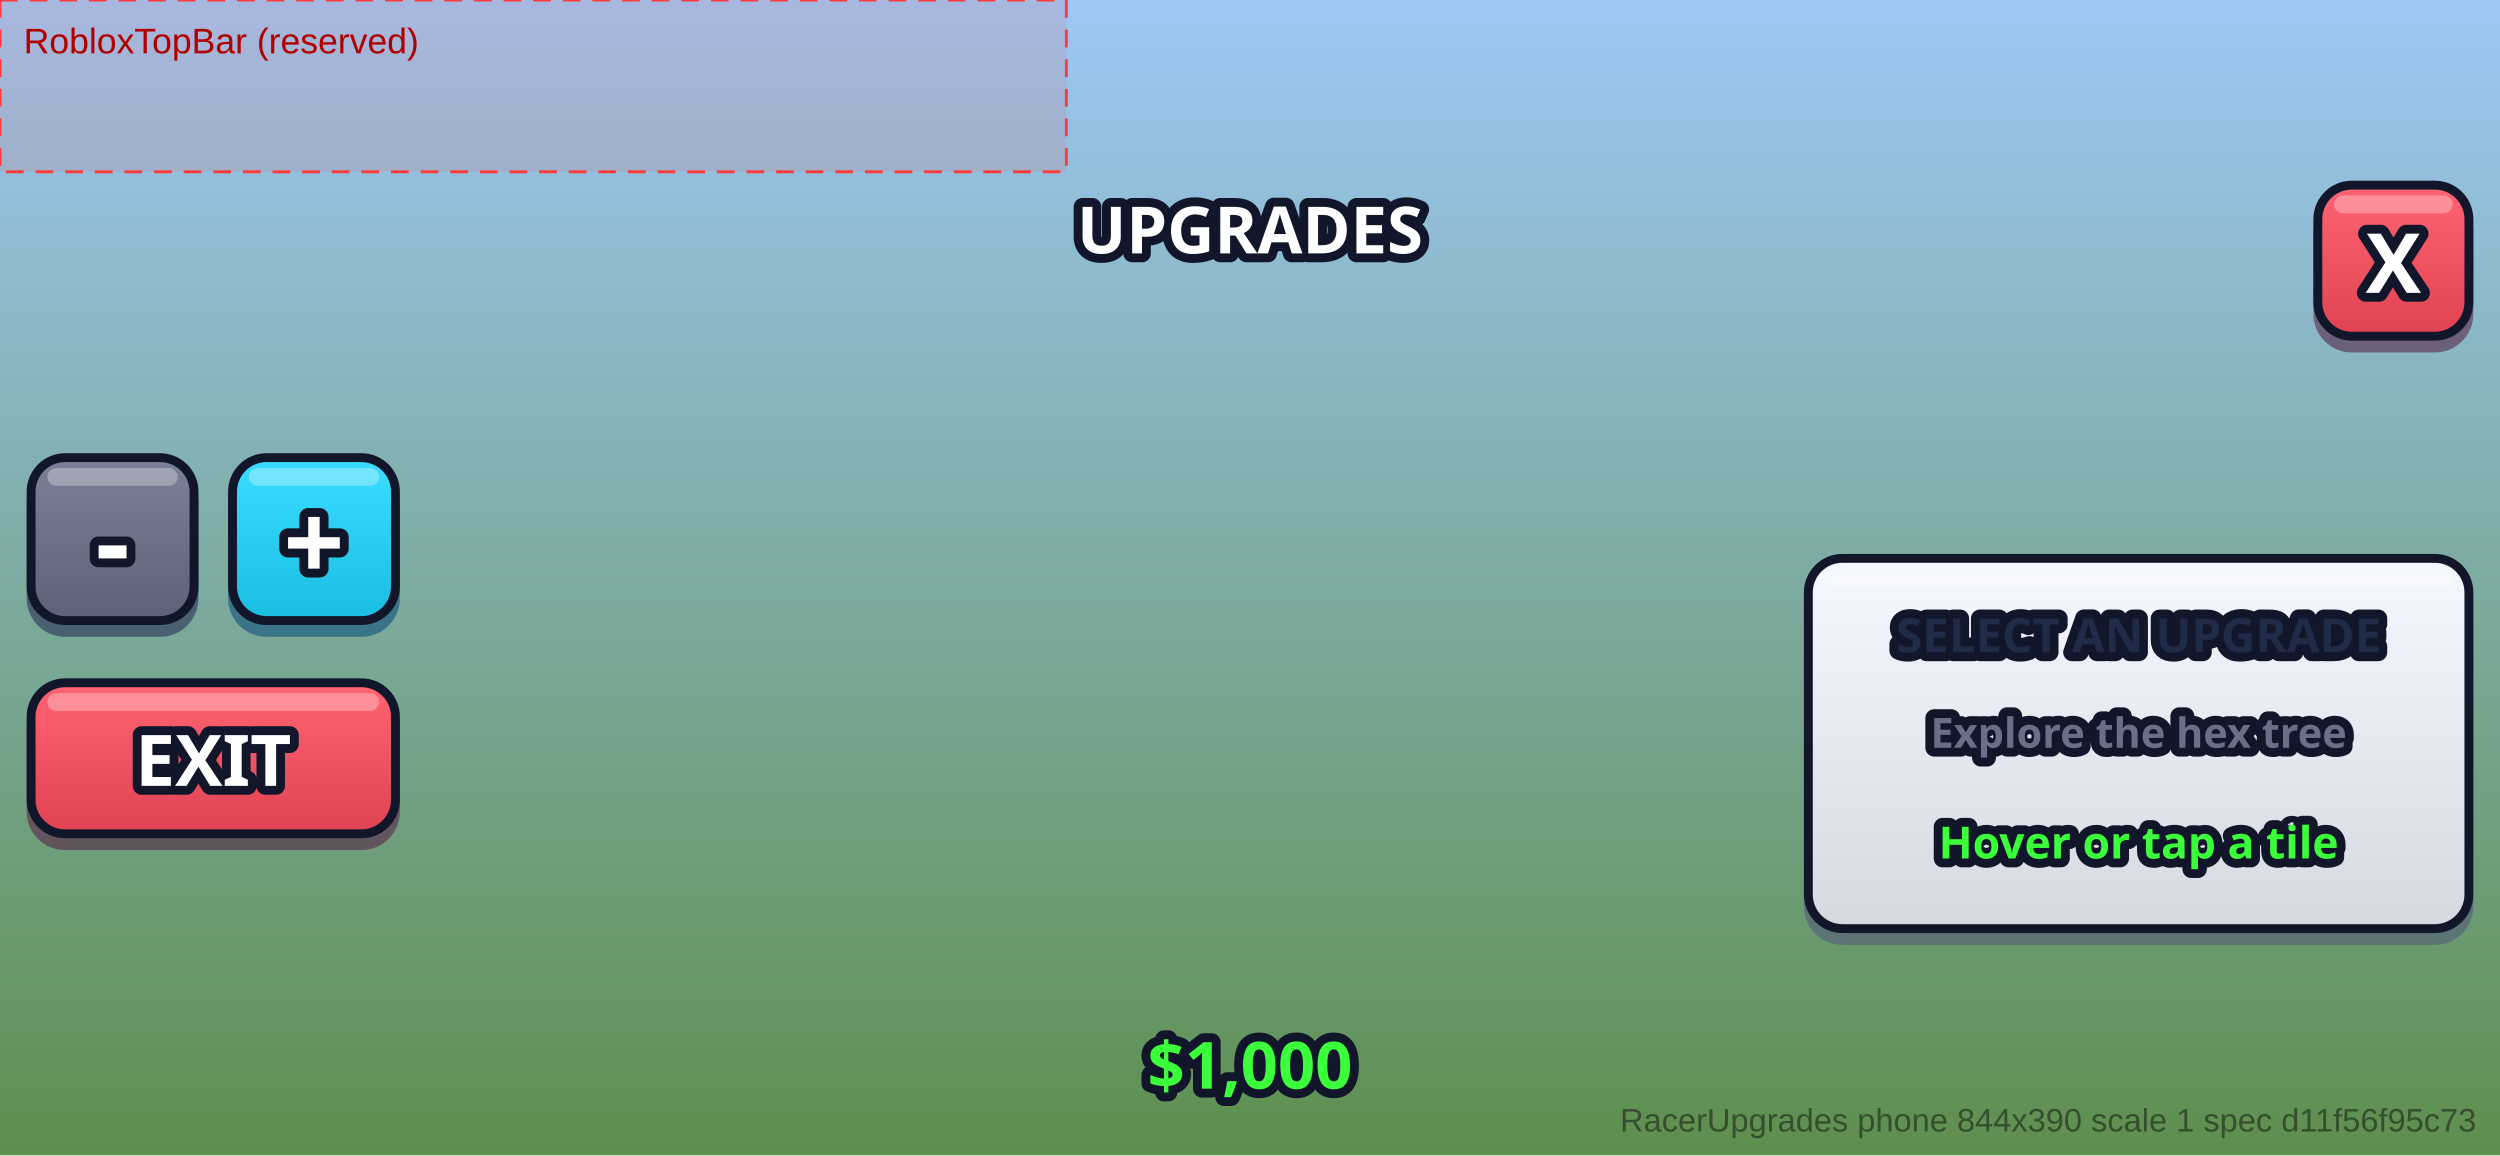
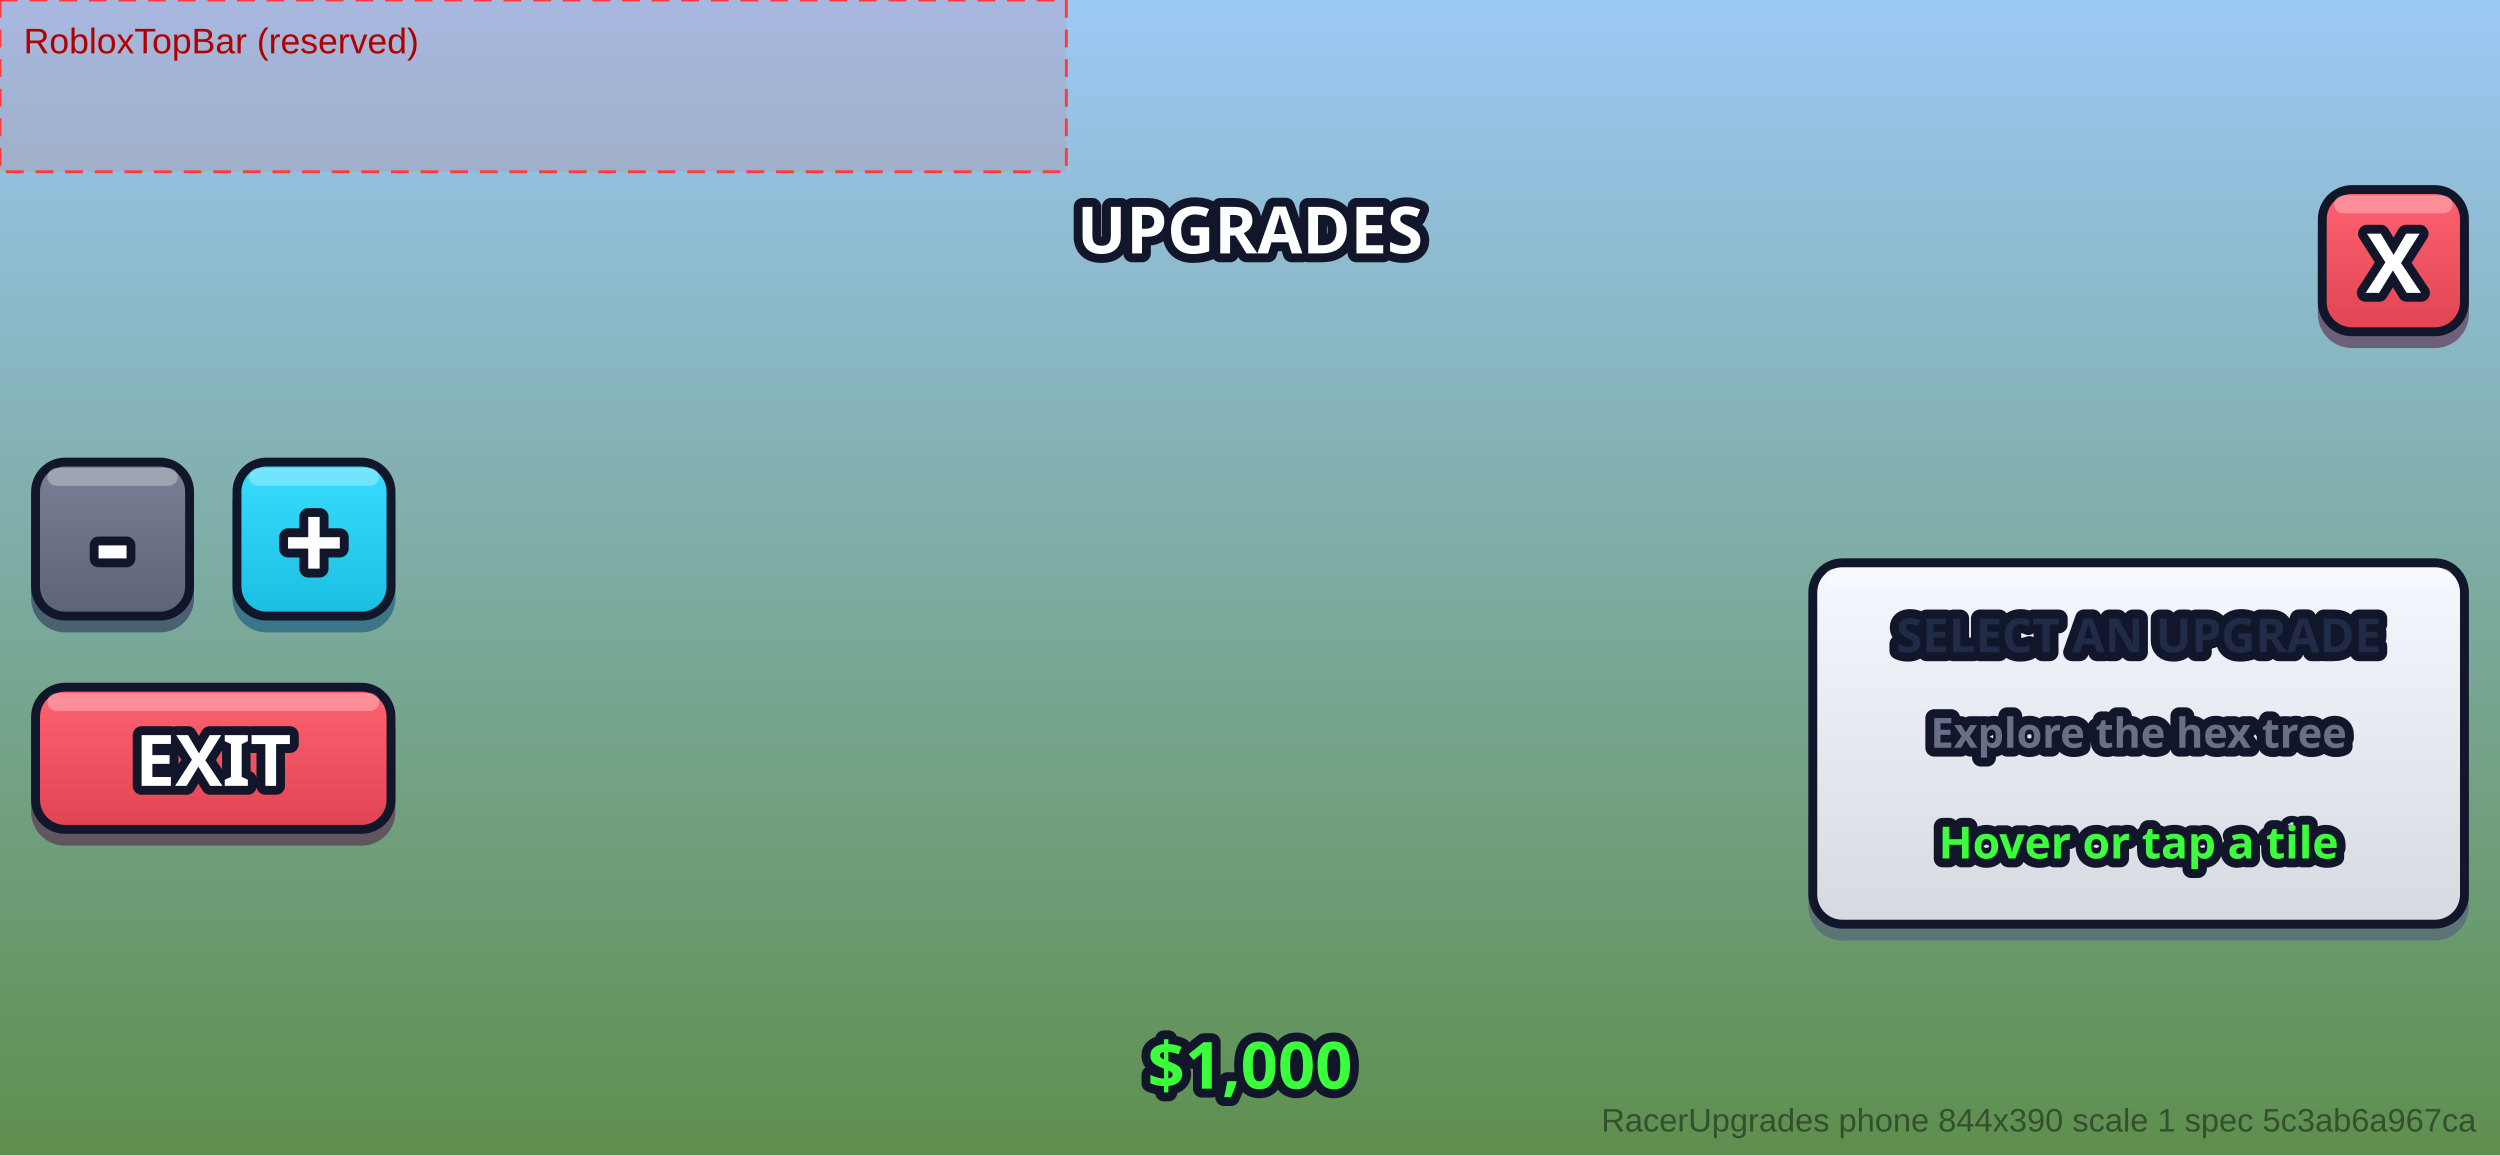
<svg xmlns="http://www.w3.org/2000/svg" width="844" height="390" viewBox="0 0 844 390">
  <defs>
-     <linearGradient id="g3" x1="0" y1="0" x2="0" y2="1">
+     <linearGradient id="g2" x1="0" y1="0" x2="0" y2="1">
      <stop offset="0" stop-color="#FF6271" />
      <stop offset="1" stop-color="#E04453" />
    </linearGradient>
-     <linearGradient id="g8" x1="0" y1="0" x2="0" y2="1">
+     <linearGradient id="g6" x1="0" y1="0" x2="0" y2="1">
      <stop offset="0" stop-color="#7A8095" />
      <stop offset="1" stop-color="#5C6277" />
    </linearGradient>
-     <linearGradient id="g13" x1="0" y1="0" x2="0" y2="1">
+     <linearGradient id="g10" x1="0" y1="0" x2="0" y2="1">
      <stop offset="0" stop-color="#39DDFF" />
      <stop offset="1" stop-color="#1ABEE0" />
    </linearGradient>
-     <linearGradient id="g18" x1="0" y1="0" x2="0" y2="1">
+     <linearGradient id="g14" x1="0" y1="0" x2="0" y2="1">
      <stop offset="0" stop-color="#FF6271" />
      <stop offset="1" stop-color="#E04453" />
    </linearGradient>
-     <linearGradient id="g23" x1="0" y1="0" x2="0" y2="1">
+     <linearGradient id="g18" x1="0" y1="0" x2="0" y2="1">
      <stop offset="0" stop-color="#F5F8FF" />
      <stop offset="1" stop-color="#D7D9E0" />
    </linearGradient>
    <linearGradient id="bg" x1="0" y1="0" x2="0" y2="1">
      <stop offset="0" stop-color="#9CC8F5" />
      <stop offset="1" stop-color="#5E8F4E" />
    </linearGradient>
  </defs>
  <rect width="844" height="390" fill="url(#bg)" />
  <rect x="0" y="0" width="360" height="58" fill="#FF3B3B" fill-opacity="0.12" stroke="#FF3B3B" stroke-dasharray="6 4" />
  <text x="8" y="18" font-family="Segoe UI, Arial" font-size="12" fill="#B00000">RobloxTopBar (reserved)</text>
-   <text x="422" y="77" text-anchor="middle" dominant-baseline="central" font-family="Segoe UI Black, Arial Black, sans-serif" font-weight="900" font-size="22" fill="#FFFFFF" stroke="#12162B" stroke-width="6" stroke-linejoin="round" paint-order="stroke">UPGRADES</text>
-   <rect x="781" y="65" width="54" height="54" rx="13" fill="#582549" fill-opacity="0.6" />
-   <rect x="781" y="61" width="54" height="54" rx="13" fill="#12162B" fill-opacity="1" />
-   <rect x="784" y="64" width="48" height="48" rx="10" fill="url(#g3)" fill-opacity="1" />
-   <rect x="788" y="66" width="40" height="6" rx="3" fill="#FFFFFF" fill-opacity="0.3" />
-   <text x="808" y="88" text-anchor="middle" dominant-baseline="central" font-family="Segoe UI Black, Arial Black, sans-serif" font-weight="900" font-size="28" fill="#FFFFFF" stroke="#12162B" stroke-width="6" stroke-linejoin="round" paint-order="stroke">X</text>
-   <rect x="9" y="157" width="58" height="58" rx="13" fill="#293055" fill-opacity="0.6" />
-   <rect x="9" y="153" width="58" height="58" rx="13" fill="#12162B" fill-opacity="1" />
-   <rect x="12" y="156" width="52" height="52" rx="10" fill="url(#g8)" fill-opacity="1" />
-   <rect x="16" y="158" width="44" height="6" rx="3" fill="#FFFFFF" fill-opacity="0.3" />
-   <text x="38" y="182" text-anchor="middle" dominant-baseline="central" font-family="Segoe UI Black, Arial Black, sans-serif" font-weight="900" font-size="36" fill="#FFFFFF" stroke="#12162B" stroke-width="6" stroke-linejoin="round" paint-order="stroke">-</text>
-   <rect x="77" y="157" width="58" height="58" rx="13" fill="#12517B" fill-opacity="0.6" />
-   <rect x="77" y="153" width="58" height="58" rx="13" fill="#12162B" fill-opacity="1" />
-   <rect x="80" y="156" width="52" height="52" rx="10" fill="url(#g13)" fill-opacity="1" />
-   <rect x="84" y="158" width="44" height="6" rx="3" fill="#FFFFFF" fill-opacity="0.3" />
-   <text x="106" y="182" text-anchor="middle" dominant-baseline="central" font-family="Segoe UI Black, Arial Black, sans-serif" font-weight="900" font-size="36" fill="#FFFFFF" stroke="#12162B" stroke-width="6" stroke-linejoin="round" paint-order="stroke">+</text>
-   <rect x="9" y="233" width="126" height="54" rx="13" fill="#582549" fill-opacity="0.6" />
-   <rect x="9" y="229" width="126" height="54" rx="13" fill="#12162B" fill-opacity="1" />
-   <rect x="12" y="232" width="120" height="48" rx="10" fill="url(#g18)" fill-opacity="1" />
-   <rect x="16" y="234" width="112" height="6" rx="3" fill="#FFFFFF" fill-opacity="0.3" />
-   <text x="72" y="256" text-anchor="middle" dominant-baseline="central" font-family="Segoe UI Black, Arial Black, sans-serif" font-weight="900" font-size="24" fill="#FFFFFF" stroke="#12162B" stroke-width="6" stroke-linejoin="round" paint-order="stroke">EXIT</text>
-   <rect x="609" y="191" width="226" height="128" rx="13" fill="#555A7B" fill-opacity="0.6" />
-   <rect x="609" y="187" width="226" height="128" rx="13" fill="#12162B" fill-opacity="1" />
-   <rect x="612" y="190" width="220" height="122" rx="10" fill="url(#g23)" fill-opacity="1" />
-   <rect x="616" y="192" width="212" height="6" rx="3" fill="#FFFFFF" fill-opacity="0.3" />
-   <text x="722" y="214" text-anchor="middle" dominant-baseline="central" font-family="Segoe UI Black, Arial Black, sans-serif" font-weight="900" font-size="16" fill="#202B47" stroke="#12162B" stroke-width="6" stroke-linejoin="round" paint-order="stroke">SELECT AN UPGRADE</text>
-   <text x="722" y="247" text-anchor="middle" dominant-baseline="central" font-family="Segoe UI Black, Arial Black, sans-serif" font-weight="900" font-size="14" fill="#686F87" stroke="#12162B" stroke-width="6" stroke-linejoin="round" paint-order="stroke">Explore the hex tree</text>
-   <text x="722" y="284" text-anchor="middle" dominant-baseline="central" font-family="Segoe UI Black, Arial Black, sans-serif" font-weight="900" font-size="15" fill="#3CFF3C" stroke="#12162B" stroke-width="6" stroke-linejoin="round" paint-order="stroke">Hover or tap a tile</text>
-   <text x="422" y="359" text-anchor="middle" dominant-baseline="central" font-family="Segoe UI Black, Arial Black, sans-serif" font-weight="900" font-size="22" fill="#3CFF3C" stroke="#12162B" stroke-width="6" stroke-linejoin="round" paint-order="stroke">$1,000</text>
-   <text x="836" y="382" text-anchor="end" font-family="Segoe UI, Arial" font-size="11" fill="#000" fill-opacity="0.45">RacerUpgrades phone 844x390 scale 1 spec d11f56f95c73</text>
+   <text x="422" y="77" text-anchor="middle" dominant-baseline="central" font-family="FredokaOne" font-weight="900" font-size="22" fill="#FFFFFF" stroke="#12162B" stroke-width="6" stroke-linejoin="round" paint-order="stroke">UPGRADES</text>
+   <rect x="784" y="68" width="48" height="48" rx="10" fill="#582549" opacity="0.6" stroke="#582549" stroke-width="3" />
+   <rect x="784" y="64" width="48" height="48" rx="10" fill="url(#g2)" opacity="1" stroke="#12162B" stroke-width="3" />
+   <rect x="788" y="66" width="40" height="6" rx="3" fill="#FFFFFF" opacity="0.3" stroke="none" stroke-width="0" />
+   <text x="808" y="88" text-anchor="middle" dominant-baseline="central" font-family="FredokaOne" font-weight="900" font-size="28" fill="#FFFFFF" stroke="#12162B" stroke-width="6" stroke-linejoin="round" paint-order="stroke">X</text>
+   <rect x="12" y="160" width="52" height="52" rx="10" fill="#293055" opacity="0.6" stroke="#293055" stroke-width="3" />
+   <rect x="12" y="156" width="52" height="52" rx="10" fill="url(#g6)" opacity="1" stroke="#12162B" stroke-width="3" />
+   <rect x="16" y="158" width="44" height="6" rx="3" fill="#FFFFFF" opacity="0.3" stroke="none" stroke-width="0" />
+   <text x="38" y="182" text-anchor="middle" dominant-baseline="central" font-family="FredokaOne" font-weight="900" font-size="36" fill="#FFFFFF" stroke="#12162B" stroke-width="6" stroke-linejoin="round" paint-order="stroke">-</text>
+   <rect x="80" y="160" width="52" height="52" rx="10" fill="#12517B" opacity="0.6" stroke="#12517B" stroke-width="3" />
+   <rect x="80" y="156" width="52" height="52" rx="10" fill="url(#g10)" opacity="1" stroke="#12162B" stroke-width="3" />
+   <rect x="84" y="158" width="44" height="6" rx="3" fill="#FFFFFF" opacity="0.3" stroke="none" stroke-width="0" />
+   <text x="106" y="182" text-anchor="middle" dominant-baseline="central" font-family="FredokaOne" font-weight="900" font-size="36" fill="#FFFFFF" stroke="#12162B" stroke-width="6" stroke-linejoin="round" paint-order="stroke">+</text>
+   <rect x="12" y="236" width="120" height="48" rx="10" fill="#582549" opacity="0.6" stroke="#582549" stroke-width="3" />
+   <rect x="12" y="232" width="120" height="48" rx="10" fill="url(#g14)" opacity="1" stroke="#12162B" stroke-width="3" />
+   <rect x="16" y="234" width="112" height="6" rx="3" fill="#FFFFFF" opacity="0.3" stroke="none" stroke-width="0" />
+   <text x="72" y="256" text-anchor="middle" dominant-baseline="central" font-family="FredokaOne" font-weight="900" font-size="24" fill="#FFFFFF" stroke="#12162B" stroke-width="6" stroke-linejoin="round" paint-order="stroke">EXIT</text>
+   <rect x="612" y="194" width="220" height="122" rx="10" fill="#555A7B" opacity="0.6" stroke="#555A7B" stroke-width="3" />
+   <rect x="612" y="190" width="220" height="122" rx="10" fill="url(#g18)" opacity="1" stroke="#12162B" stroke-width="3" />
+   <rect x="616" y="192" width="212" height="6" rx="3" fill="#FFFFFF" opacity="0.3" stroke="none" stroke-width="0" />
+   <text x="722" y="214" text-anchor="middle" dominant-baseline="central" font-family="FredokaOne" font-weight="900" font-size="16" fill="#202B47" stroke="#12162B" stroke-width="6" stroke-linejoin="round" paint-order="stroke">SELECT AN UPGRADE</text>
+   <text x="722" y="247" text-anchor="middle" dominant-baseline="central" font-family="FredokaOne" font-weight="900" font-size="14" fill="#686F87" stroke="#12162B" stroke-width="6" stroke-linejoin="round" paint-order="stroke">Explore the hex tree</text>
+   <text x="722" y="284" text-anchor="middle" dominant-baseline="central" font-family="FredokaOne" font-weight="900" font-size="15" fill="#3CFF3C" stroke="#12162B" stroke-width="6" stroke-linejoin="round" paint-order="stroke">Hover or tap a tile</text>
+   <text x="422" y="359" text-anchor="middle" dominant-baseline="central" font-family="FredokaOne" font-weight="900" font-size="22" fill="#3CFF3C" stroke="#12162B" stroke-width="6" stroke-linejoin="round" paint-order="stroke">$1,000</text>
+   <text x="836" y="382" text-anchor="end" font-family="Segoe UI, Arial" font-size="11" fill="#000" fill-opacity="0.45">RacerUpgrades phone 844x390 scale 1 spec 5c3ab6a967ca</text>
</svg>
